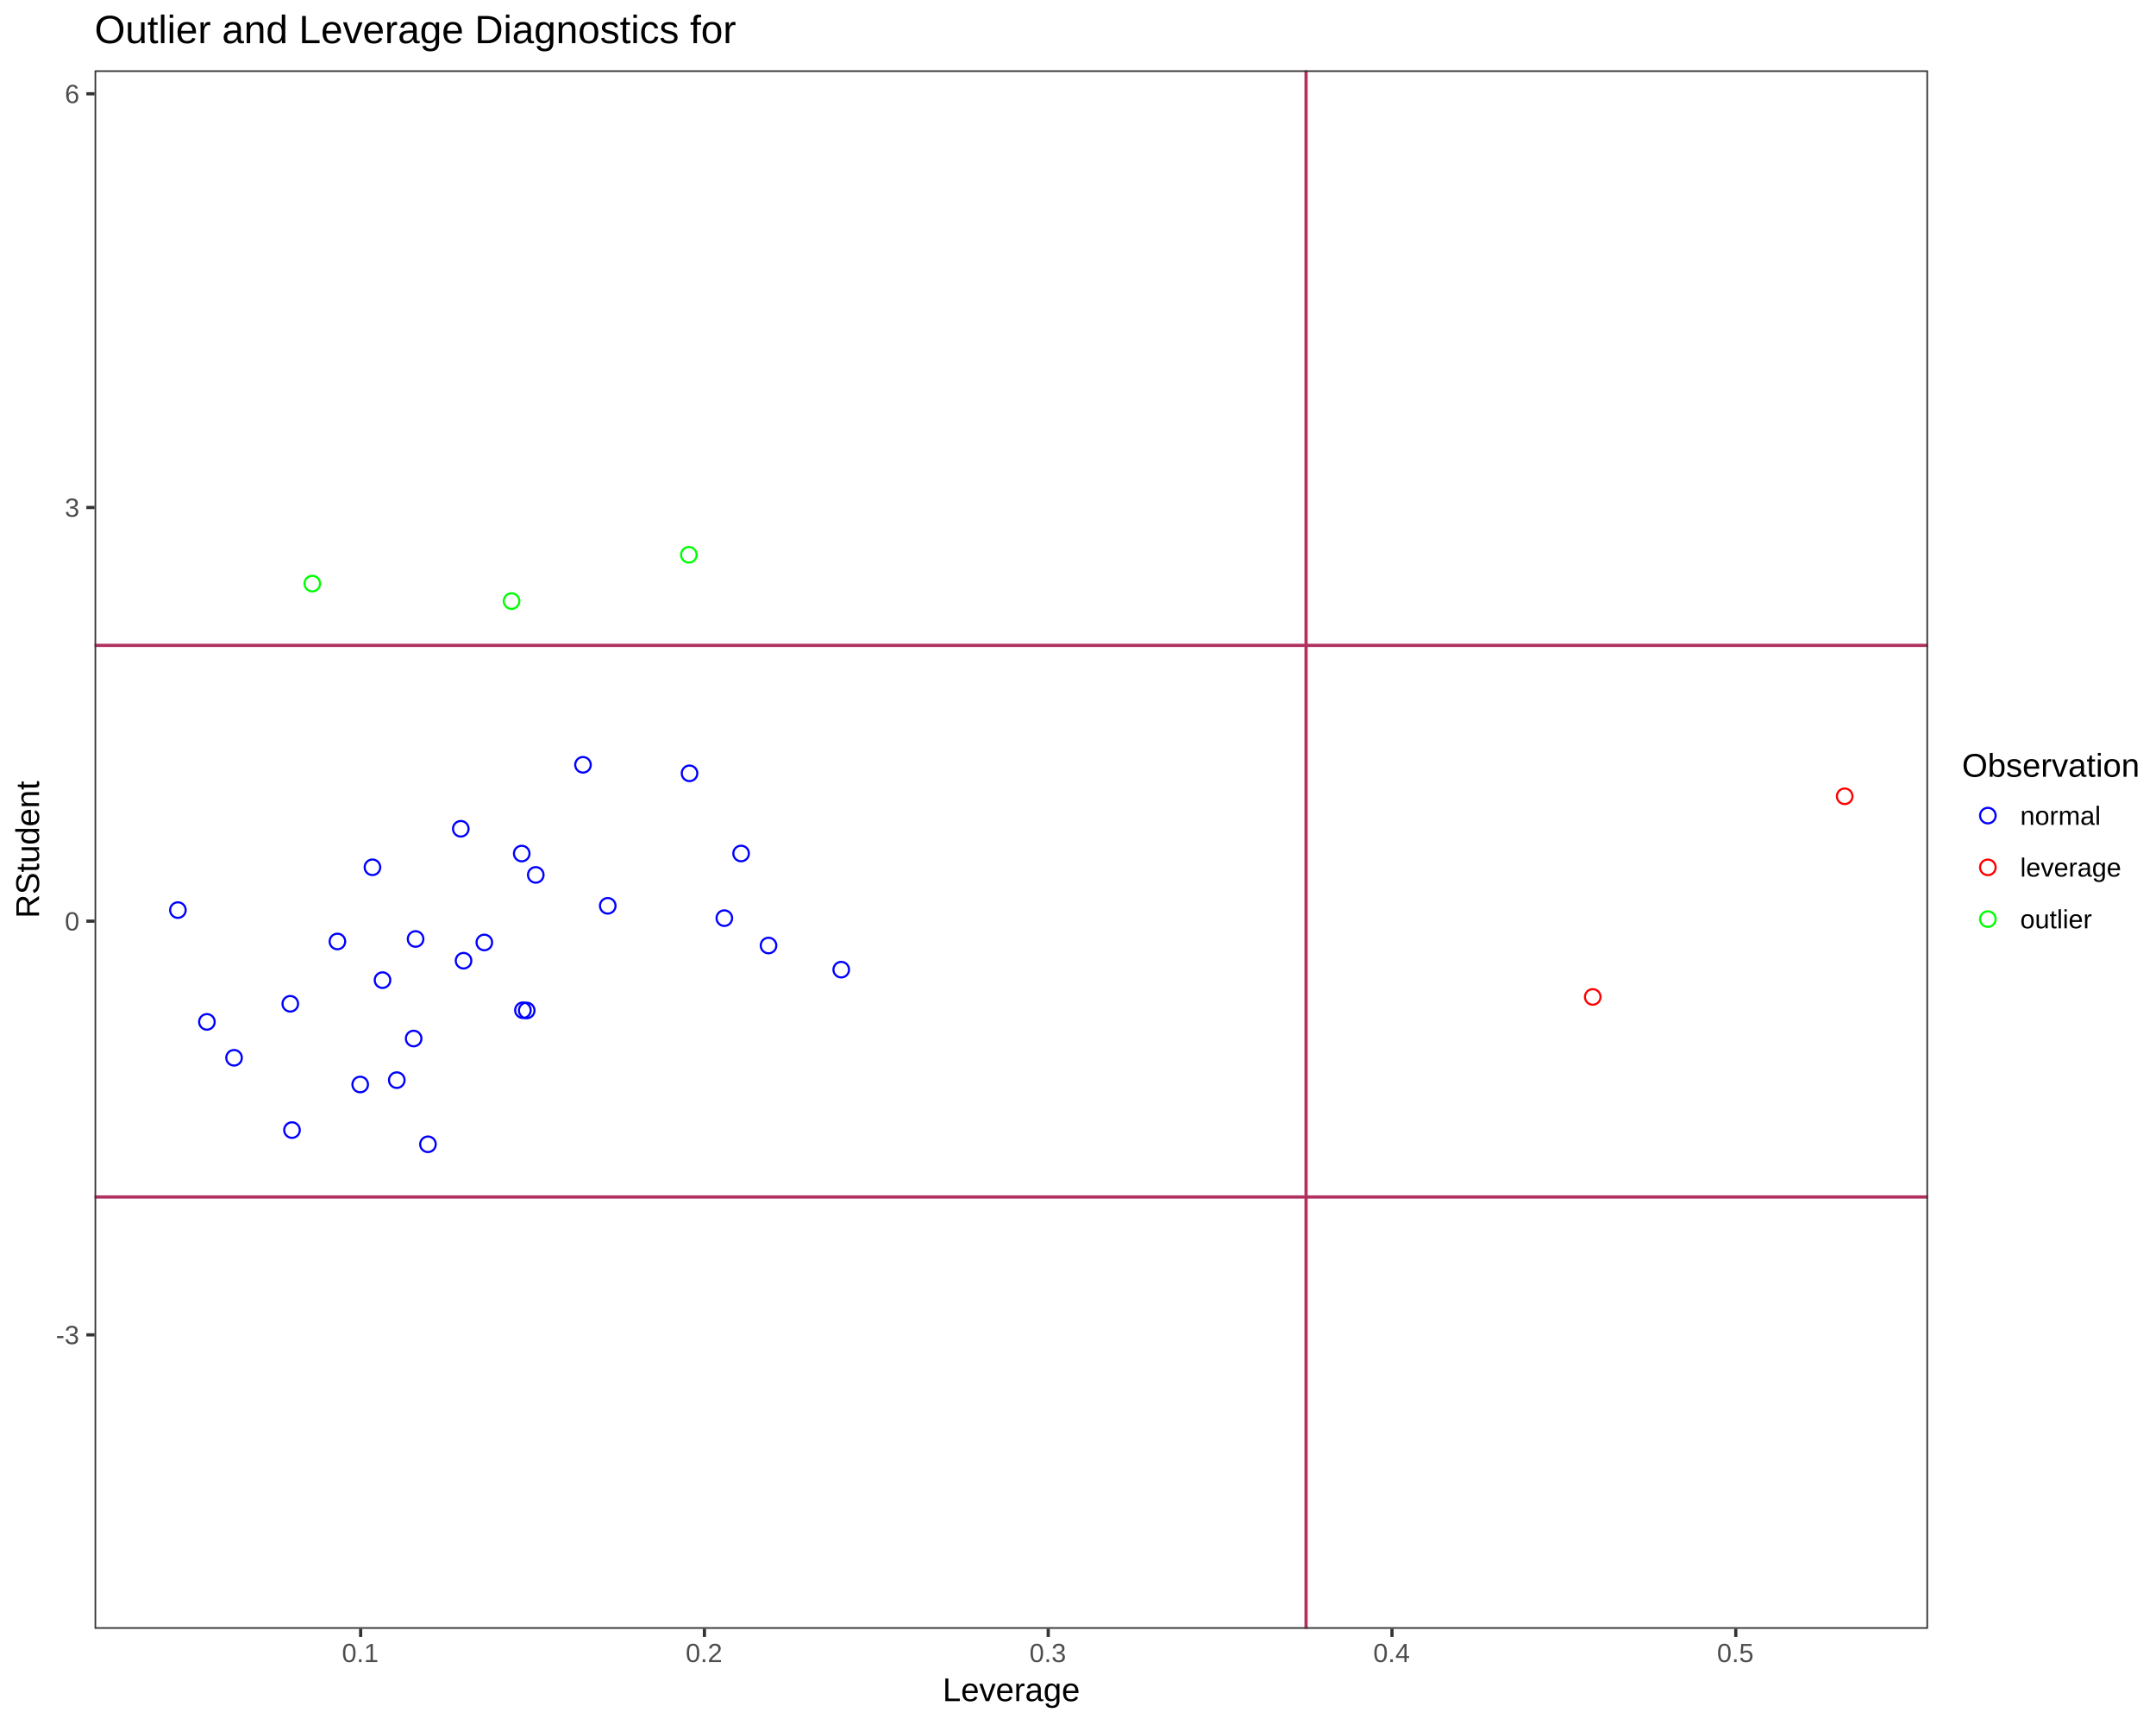
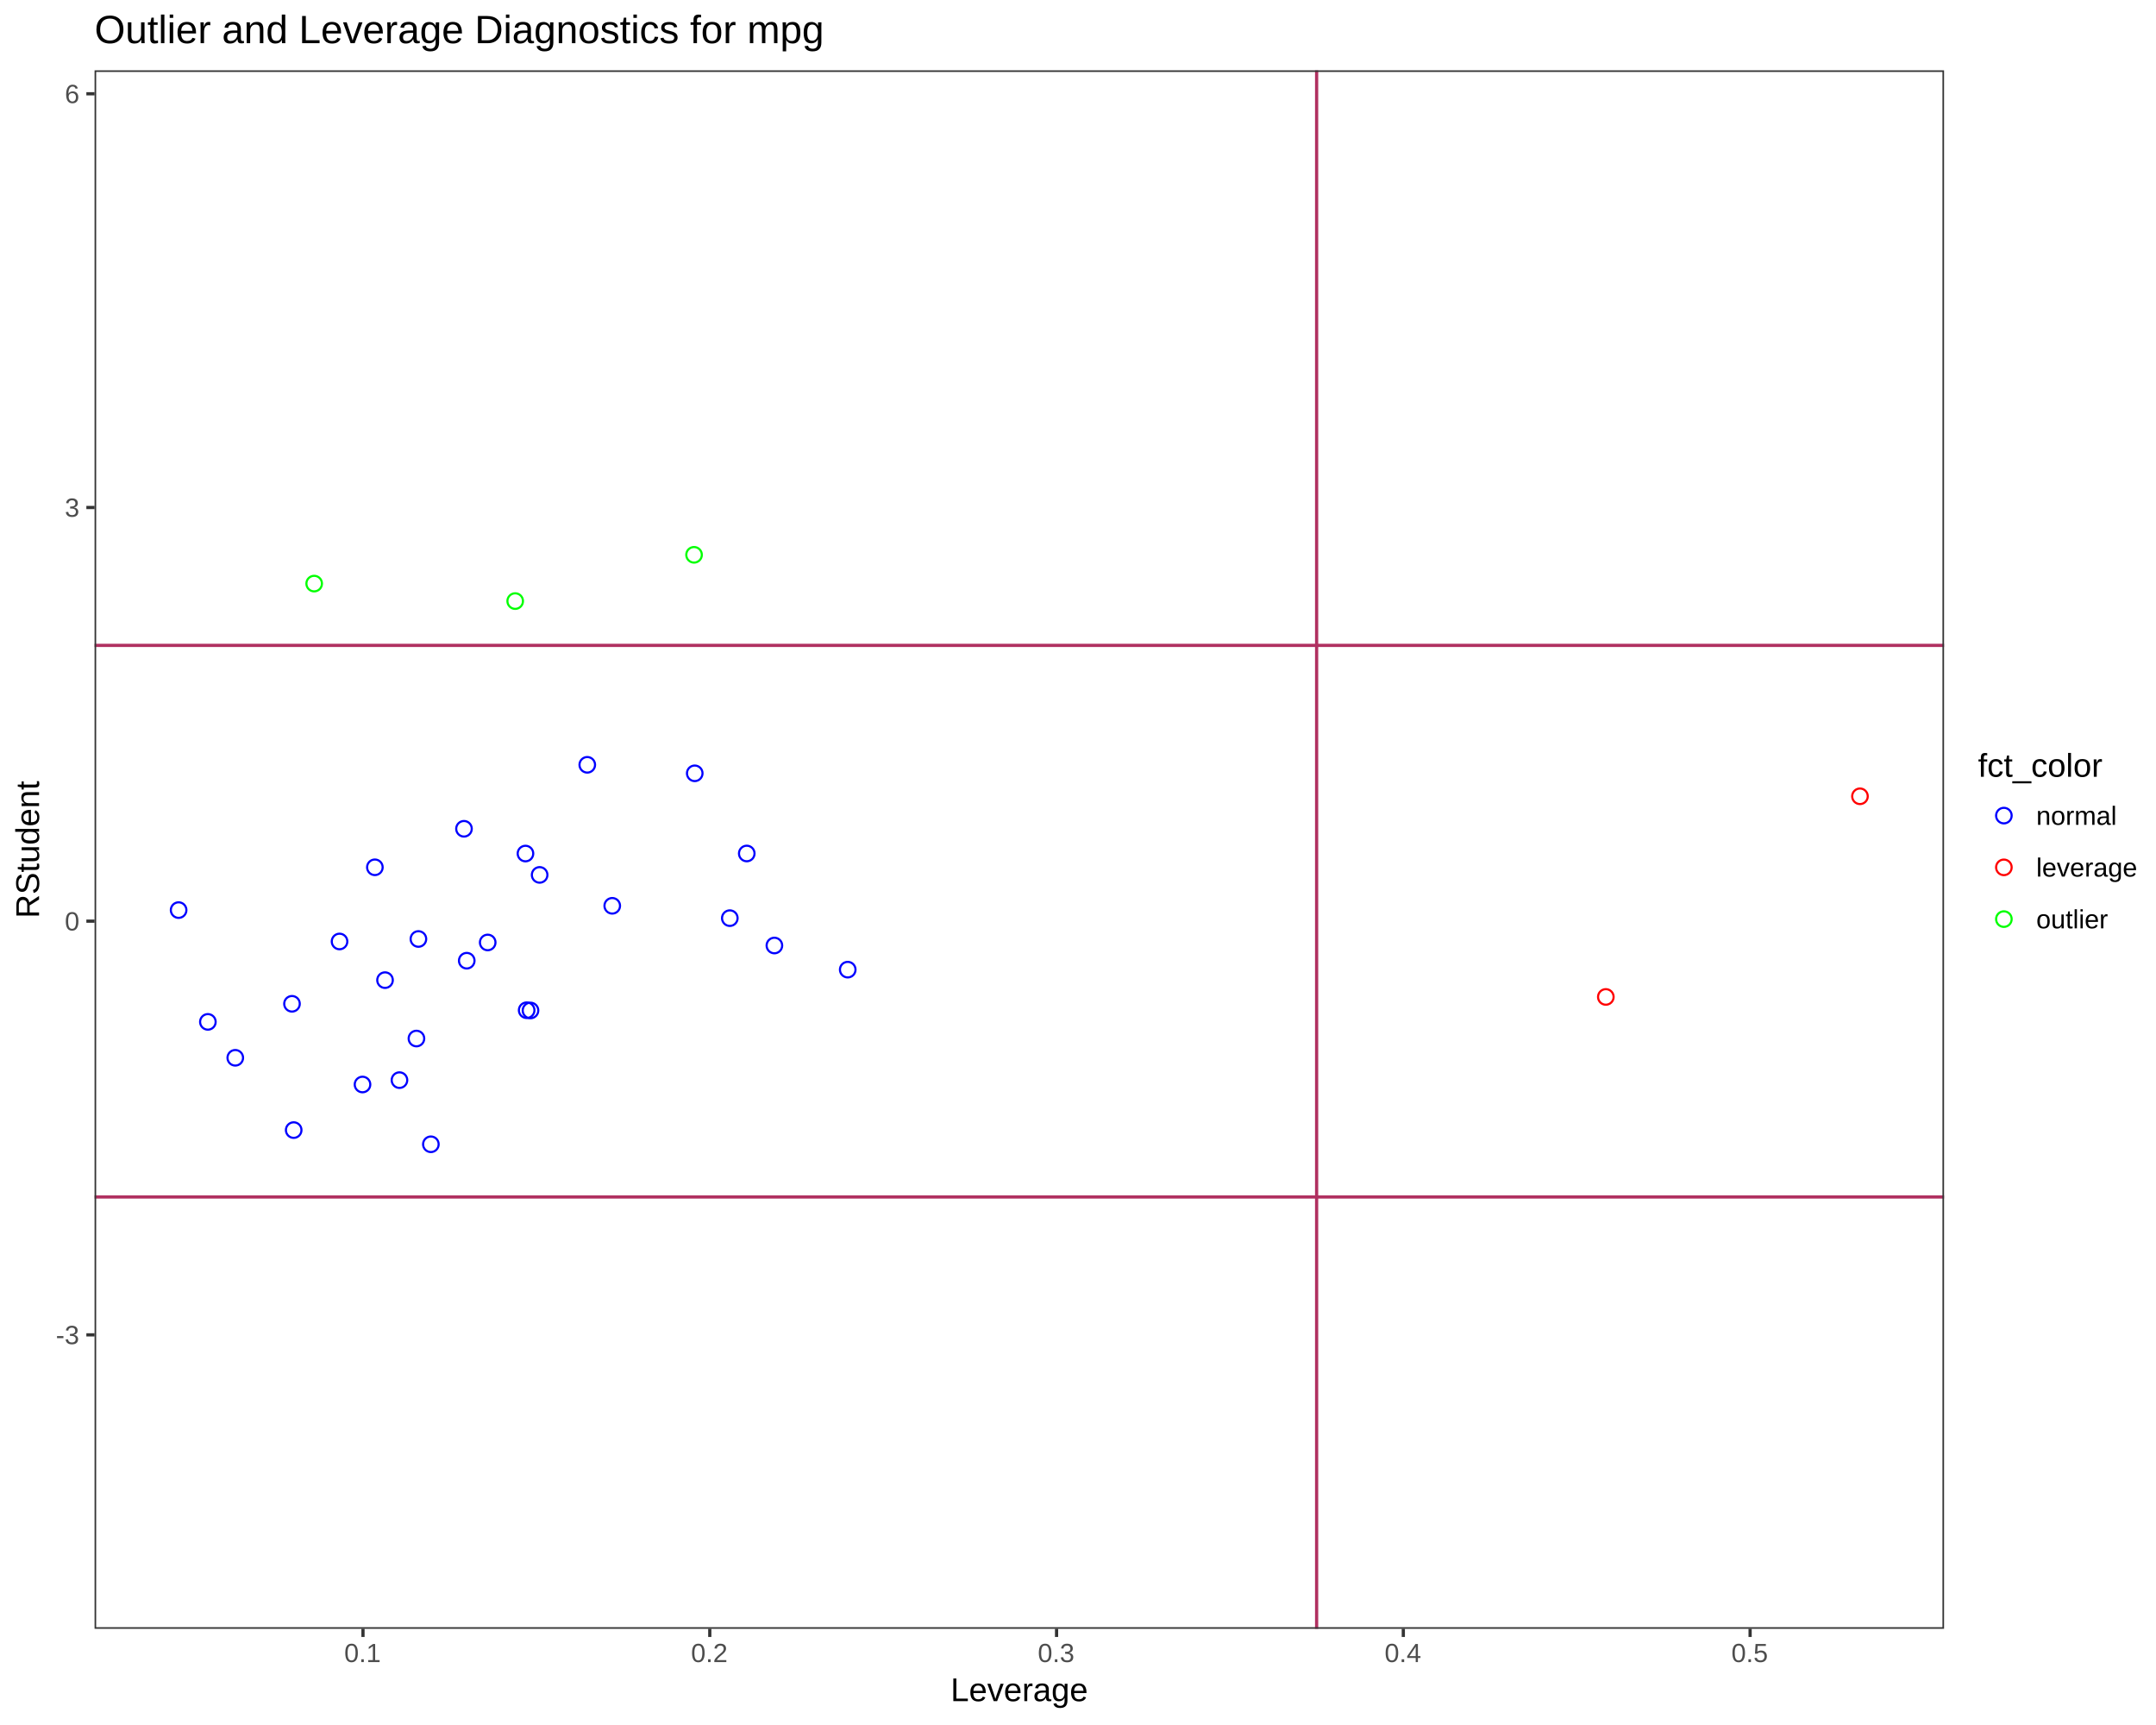
<svg xmlns="http://www.w3.org/2000/svg" viewBox="0 0 720.00 576.00">
  <defs>
    <style type="text/css">
    line, polyline, path, rect, circle {
      fill: none;
      stroke: #000000;
      stroke-linecap: round;
      stroke-linejoin: round;
      stroke-miterlimit: 10.00;
    }
  </style>
  </defs>
  <rect width="100%" height="100%" style="stroke: none; fill: #FFFFFF;" />
  <rect x="0.00" y="0.00" width="720.00" height="576.00" style="stroke-width: 1.07; stroke: #FFFFFF; fill: #FFFFFF;" />
  <defs>
-     <clipPath id="cpMzEuNTgwNHw2NDMuODc0fDU0My44NzV8MjMuNDc2Nw==">
-       <rect x="31.58" y="23.48" width="612.29" height="520.40" />
+     <clipPath id="cpMzEuNTgwNHw2NDkuMjE5fDU0My44NzV8MjMuNDc2Nw==">
+       <rect x="31.58" y="23.48" width="617.64" height="520.40" />
    </clipPath>
  </defs>
-   <rect x="31.58" y="23.48" width="612.29" height="520.40" style="stroke-width: 1.07; stroke: none; fill: #FFFFFF;" clip-path="url(#cpMzEuNTgwNHw2NDMuODc0fDU0My44NzV8MjMuNDc2Nw==)" />
-   <circle cx="175.90" cy="337.41" r="1.95pt" style="stroke-width: 0.71; stroke: #0000FF;" clip-path="url(#cpMzEuNTgwNHw2NDMuODc0fDU0My44NzV8MjMuNDc2Nw==)" />
-   <circle cx="154.80" cy="320.79" r="1.95pt" style="stroke-width: 0.71; stroke: #0000FF;" clip-path="url(#cpMzEuNTgwNHw2NDMuODc0fDU0My44NzV8MjMuNDc2Nw==)" />
-   <circle cx="78.16" cy="353.21" r="1.95pt" style="stroke-width: 0.71; stroke: #0000FF;" clip-path="url(#cpMzEuNTgwNHw2NDMuODc0fDU0My44NzV8MjMuNDc2Nw==)" />
-   <circle cx="138.79" cy="313.54" r="1.95pt" style="stroke-width: 0.71; stroke: #0000FF;" clip-path="url(#cpMzEuNTgwNHw2NDMuODc0fDU0My44NzV8MjMuNDc2Nw==)" />
-   <circle cx="202.96" cy="302.46" r="1.95pt" style="stroke-width: 0.71; stroke: #0000FF;" clip-path="url(#cpMzEuNTgwNHw2NDMuODc0fDU0My44NzV8MjMuNDc2Nw==)" />
-   <circle cx="120.29" cy="362.13" r="1.95pt" style="stroke-width: 0.71; stroke: #0000FF;" clip-path="url(#cpMzEuNTgwNHw2NDMuODc0fDU0My44NzV8MjMuNDc2Nw==)" />
-   <circle cx="174.63" cy="337.33" r="1.95pt" style="stroke-width: 0.71; stroke: #0000FF;" clip-path="url(#cpMzEuNTgwNHw2NDMuODc0fDU0My44NzV8MjMuNDc2Nw==)" />
-   <circle cx="153.88" cy="276.74" r="1.95pt" style="stroke-width: 0.71; stroke: #0000FF;" clip-path="url(#cpMzEuNTgwNHw2NDMuODc0fDU0My44NzV8MjMuNDc2Nw==)" />
-   <circle cx="531.90" cy="332.89" r="1.95pt" style="stroke-width: 0.71; stroke: #FF0000;" clip-path="url(#cpMzEuNTgwNHw2NDMuODc0fDU0My44NzV8MjMuNDc2Nw==)" />
-   <circle cx="161.74" cy="314.70" r="1.95pt" style="stroke-width: 0.71; stroke: #0000FF;" clip-path="url(#cpMzEuNTgwNHw2NDMuODc0fDU0My44NzV8MjMuNDc2Nw==)" />
-   <circle cx="138.14" cy="346.78" r="1.95pt" style="stroke-width: 0.71; stroke: #0000FF;" clip-path="url(#cpMzEuNTgwNHw2NDMuODc0fDU0My44NzV8MjMuNDc2Nw==)" />
-   <circle cx="124.38" cy="289.60" r="1.95pt" style="stroke-width: 0.71; stroke: #0000FF;" clip-path="url(#cpMzEuNTgwNHw2NDMuODc0fDU0My44NzV8MjMuNDc2Nw==)" />
-   <circle cx="59.41" cy="303.89" r="1.95pt" style="stroke-width: 0.71; stroke: #0000FF;" clip-path="url(#cpMzEuNTgwNHw2NDMuODc0fDU0My44NzV8MjMuNDc2Nw==)" />
-   <circle cx="69.10" cy="341.22" r="1.95pt" style="stroke-width: 0.71; stroke: #0000FF;" clip-path="url(#cpMzEuNTgwNHw2NDMuODc0fDU0My44NzV8MjMuNDc2Nw==)" />
-   <circle cx="241.89" cy="306.58" r="1.95pt" style="stroke-width: 0.71; stroke: #0000FF;" clip-path="url(#cpMzEuNTgwNHw2NDMuODc0fDU0My44NzV8MjMuNDc2Nw==)" />
-   <circle cx="247.49" cy="284.99" r="1.95pt" style="stroke-width: 0.71; stroke: #0000FF;" clip-path="url(#cpMzEuNTgwNHw2NDMuODc0fDU0My44NzV8MjMuNDc2Nw==)" />
-   <circle cx="230.05" cy="185.26" r="1.95pt" style="stroke-width: 0.71; stroke: #00FF00;" clip-path="url(#cpMzEuNTgwNHw2NDMuODc0fDU0My44NzV8MjMuNDc2Nw==)" />
-   <circle cx="104.29" cy="194.87" r="1.95pt" style="stroke-width: 0.71; stroke: #00FF00;" clip-path="url(#cpMzEuNTgwNHw2NDMuODc0fDU0My44NzV8MjMuNDc2Nw==)" />
-   <circle cx="174.23" cy="285.01" r="1.95pt" style="stroke-width: 0.71; stroke: #0000FF;" clip-path="url(#cpMzEuNTgwNHw2NDMuODc0fDU0My44NzV8MjMuNDc2Nw==)" />
-   <circle cx="170.83" cy="200.71" r="1.95pt" style="stroke-width: 0.71; stroke: #00FF00;" clip-path="url(#cpMzEuNTgwNHw2NDMuODc0fDU0My44NzV8MjMuNDc2Nw==)" />
-   <circle cx="142.92" cy="382.09" r="1.95pt" style="stroke-width: 0.71; stroke: #0000FF;" clip-path="url(#cpMzEuNTgwNHw2NDMuODc0fDU0My44NzV8MjMuNDc2Nw==)" />
-   <circle cx="132.51" cy="360.67" r="1.95pt" style="stroke-width: 0.71; stroke: #0000FF;" clip-path="url(#cpMzEuNTgwNHw2NDMuODc0fDU0My44NzV8MjMuNDc2Nw==)" />
-   <circle cx="97.51" cy="377.35" r="1.95pt" style="stroke-width: 0.71; stroke: #0000FF;" clip-path="url(#cpMzEuNTgwNHw2NDMuODc0fDU0My44NzV8MjMuNDc2Nw==)" />
-   <circle cx="127.74" cy="327.28" r="1.95pt" style="stroke-width: 0.71; stroke: #0000FF;" clip-path="url(#cpMzEuNTgwNHw2NDMuODc0fDU0My44NzV8MjMuNDc2Nw==)" />
-   <circle cx="230.27" cy="258.22" r="1.95pt" style="stroke-width: 0.71; stroke: #0000FF;" clip-path="url(#cpMzEuNTgwNHw2NDMuODc0fDU0My44NzV8MjMuNDc2Nw==)" />
-   <circle cx="112.68" cy="314.37" r="1.95pt" style="stroke-width: 0.71; stroke: #0000FF;" clip-path="url(#cpMzEuNTgwNHw2NDMuODc0fDU0My44NzV8MjMuNDc2Nw==)" />
-   <circle cx="178.92" cy="292.14" r="1.95pt" style="stroke-width: 0.71; stroke: #0000FF;" clip-path="url(#cpMzEuNTgwNHw2NDMuODc0fDU0My44NzV8MjMuNDc2Nw==)" />
-   <circle cx="194.69" cy="255.38" r="1.95pt" style="stroke-width: 0.71; stroke: #0000FF;" clip-path="url(#cpMzEuNTgwNHw2NDMuODc0fDU0My44NzV8MjMuNDc2Nw==)" />
-   <circle cx="280.93" cy="323.78" r="1.95pt" style="stroke-width: 0.71; stroke: #0000FF;" clip-path="url(#cpMzEuNTgwNHw2NDMuODc0fDU0My44NzV8MjMuNDc2Nw==)" />
-   <circle cx="256.65" cy="315.72" r="1.95pt" style="stroke-width: 0.71; stroke: #0000FF;" clip-path="url(#cpMzEuNTgwNHw2NDMuODc0fDU0My44NzV8MjMuNDc2Nw==)" />
-   <circle cx="616.04" cy="265.89" r="1.95pt" style="stroke-width: 0.71; stroke: #FF0000;" clip-path="url(#cpMzEuNTgwNHw2NDMuODc0fDU0My44NzV8MjMuNDc2Nw==)" />
-   <circle cx="96.94" cy="335.18" r="1.95pt" style="stroke-width: 0.71; stroke: #0000FF;" clip-path="url(#cpMzEuNTgwNHw2NDMuODc0fDU0My44NzV8MjMuNDc2Nw==)" />
-   <line x1="31.58" y1="215.50" x2="643.87" y2="215.50" style="stroke-width: 1.07; stroke: #B03060; stroke-linecap: butt;" clip-path="url(#cpMzEuNTgwNHw2NDMuODc0fDU0My44NzV8MjMuNDc2Nw==)" />
-   <line x1="31.58" y1="399.68" x2="643.87" y2="399.68" style="stroke-width: 1.07; stroke: #B03060; stroke-linecap: butt;" clip-path="url(#cpMzEuNTgwNHw2NDMuODc0fDU0My44NzV8MjMuNDc2Nw==)" />
-   <line x1="436.16" y1="543.88" x2="436.16" y2="23.48" style="stroke-width: 1.07; stroke: #B03060; stroke-linecap: butt;" clip-path="url(#cpMzEuNTgwNHw2NDMuODc0fDU0My44NzV8MjMuNDc2Nw==)" />
-   <rect x="31.58" y="23.48" width="612.29" height="520.40" style="stroke-width: 1.07; stroke: #333333;" clip-path="url(#cpMzEuNTgwNHw2NDMuODc0fDU0My44NzV8MjMuNDc2Nw==)" />
+   <rect x="31.58" y="23.48" width="617.64" height="520.40" style="stroke-width: 1.07; stroke: none; fill: #FFFFFF;" clip-path="url(#cpMzEuNTgwNHw2NDkuMjE5fDU0My44NzV8MjMuNDc2Nw==)" />
+   <circle cx="177.16" cy="337.41" r="1.95pt" style="stroke-width: 0.71; stroke: #0000FF;" clip-path="url(#cpMzEuNTgwNHw2NDkuMjE5fDU0My44NzV8MjMuNDc2Nw==)" />
+   <circle cx="155.87" cy="320.79" r="1.95pt" style="stroke-width: 0.71; stroke: #0000FF;" clip-path="url(#cpMzEuNTgwNHw2NDkuMjE5fDU0My44NzV8MjMuNDc2Nw==)" />
+   <circle cx="78.57" cy="353.21" r="1.95pt" style="stroke-width: 0.71; stroke: #0000FF;" clip-path="url(#cpMzEuNTgwNHw2NDkuMjE5fDU0My44NzV8MjMuNDc2Nw==)" />
+   <circle cx="139.73" cy="313.54" r="1.95pt" style="stroke-width: 0.71; stroke: #0000FF;" clip-path="url(#cpMzEuNTgwNHw2NDkuMjE5fDU0My44NzV8MjMuNDc2Nw==)" />
+   <circle cx="204.46" cy="302.46" r="1.95pt" style="stroke-width: 0.71; stroke: #0000FF;" clip-path="url(#cpMzEuNTgwNHw2NDkuMjE5fDU0My44NzV8MjMuNDc2Nw==)" />
+   <circle cx="121.06" cy="362.13" r="1.95pt" style="stroke-width: 0.71; stroke: #0000FF;" clip-path="url(#cpMzEuNTgwNHw2NDkuMjE5fDU0My44NzV8MjMuNDc2Nw==)" />
+   <circle cx="175.88" cy="337.33" r="1.95pt" style="stroke-width: 0.71; stroke: #0000FF;" clip-path="url(#cpMzEuNTgwNHw2NDkuMjE5fDU0My44NzV8MjMuNDc2Nw==)" />
+   <circle cx="154.95" cy="276.74" r="1.95pt" style="stroke-width: 0.71; stroke: #0000FF;" clip-path="url(#cpMzEuNTgwNHw2NDkuMjE5fDU0My44NzV8MjMuNDc2Nw==)" />
+   <circle cx="536.27" cy="332.89" r="1.95pt" style="stroke-width: 0.71; stroke: #FF0000;" clip-path="url(#cpMzEuNTgwNHw2NDkuMjE5fDU0My44NzV8MjMuNDc2Nw==)" />
+   <circle cx="162.87" cy="314.70" r="1.95pt" style="stroke-width: 0.71; stroke: #0000FF;" clip-path="url(#cpMzEuNTgwNHw2NDkuMjE5fDU0My44NzV8MjMuNDc2Nw==)" />
+   <circle cx="139.07" cy="346.78" r="1.95pt" style="stroke-width: 0.71; stroke: #0000FF;" clip-path="url(#cpMzEuNTgwNHw2NDkuMjE5fDU0My44NzV8MjMuNDc2Nw==)" />
+   <circle cx="125.19" cy="289.60" r="1.95pt" style="stroke-width: 0.71; stroke: #0000FF;" clip-path="url(#cpMzEuNTgwNHw2NDkuMjE5fDU0My44NzV8MjMuNDc2Nw==)" />
+   <circle cx="59.65" cy="303.89" r="1.95pt" style="stroke-width: 0.71; stroke: #0000FF;" clip-path="url(#cpMzEuNTgwNHw2NDkuMjE5fDU0My44NzV8MjMuNDc2Nw==)" />
+   <circle cx="69.42" cy="341.22" r="1.95pt" style="stroke-width: 0.71; stroke: #0000FF;" clip-path="url(#cpMzEuNTgwNHw2NDkuMjE5fDU0My44NzV8MjMuNDc2Nw==)" />
+   <circle cx="243.72" cy="306.58" r="1.95pt" style="stroke-width: 0.71; stroke: #0000FF;" clip-path="url(#cpMzEuNTgwNHw2NDkuMjE5fDU0My44NzV8MjMuNDc2Nw==)" />
+   <circle cx="249.38" cy="284.99" r="1.95pt" style="stroke-width: 0.71; stroke: #0000FF;" clip-path="url(#cpMzEuNTgwNHw2NDkuMjE5fDU0My44NzV8MjMuNDc2Nw==)" />
+   <circle cx="231.78" cy="185.26" r="1.95pt" style="stroke-width: 0.71; stroke: #00FF00;" clip-path="url(#cpMzEuNTgwNHw2NDkuMjE5fDU0My44NzV8MjMuNDc2Nw==)" />
+   <circle cx="104.92" cy="194.87" r="1.95pt" style="stroke-width: 0.71; stroke: #00FF00;" clip-path="url(#cpMzEuNTgwNHw2NDkuMjE5fDU0My44NzV8MjMuNDc2Nw==)" />
+   <circle cx="175.48" cy="285.01" r="1.95pt" style="stroke-width: 0.71; stroke: #0000FF;" clip-path="url(#cpMzEuNTgwNHw2NDkuMjE5fDU0My44NzV8MjMuNDc2Nw==)" />
+   <circle cx="172.05" cy="200.71" r="1.95pt" style="stroke-width: 0.71; stroke: #00FF00;" clip-path="url(#cpMzEuNTgwNHw2NDkuMjE5fDU0My44NzV8MjMuNDc2Nw==)" />
+   <circle cx="143.89" cy="382.09" r="1.95pt" style="stroke-width: 0.71; stroke: #0000FF;" clip-path="url(#cpMzEuNTgwNHw2NDkuMjE5fDU0My44NzV8MjMuNDc2Nw==)" />
+   <circle cx="133.40" cy="360.67" r="1.95pt" style="stroke-width: 0.71; stroke: #0000FF;" clip-path="url(#cpMzEuNTgwNHw2NDkuMjE5fDU0My44NzV8MjMuNDc2Nw==)" />
+   <circle cx="98.08" cy="377.35" r="1.95pt" style="stroke-width: 0.71; stroke: #0000FF;" clip-path="url(#cpMzEuNTgwNHw2NDkuMjE5fDU0My44NzV8MjMuNDc2Nw==)" />
+   <circle cx="128.58" cy="327.28" r="1.95pt" style="stroke-width: 0.71; stroke: #0000FF;" clip-path="url(#cpMzEuNTgwNHw2NDkuMjE5fDU0My44NzV8MjMuNDc2Nw==)" />
+   <circle cx="232.01" cy="258.22" r="1.95pt" style="stroke-width: 0.71; stroke: #0000FF;" clip-path="url(#cpMzEuNTgwNHw2NDkuMjE5fDU0My44NzV8MjMuNDc2Nw==)" />
+   <circle cx="113.39" cy="314.37" r="1.95pt" style="stroke-width: 0.71; stroke: #0000FF;" clip-path="url(#cpMzEuNTgwNHw2NDkuMjE5fDU0My44NzV8MjMuNDc2Nw==)" />
+   <circle cx="180.21" cy="292.14" r="1.95pt" style="stroke-width: 0.71; stroke: #0000FF;" clip-path="url(#cpMzEuNTgwNHw2NDkuMjE5fDU0My44NzV8MjMuNDc2Nw==)" />
+   <circle cx="196.12" cy="255.38" r="1.95pt" style="stroke-width: 0.71; stroke: #0000FF;" clip-path="url(#cpMzEuNTgwNHw2NDkuMjE5fDU0My44NzV8MjMuNDc2Nw==)" />
+   <circle cx="283.10" cy="323.78" r="1.95pt" style="stroke-width: 0.71; stroke: #0000FF;" clip-path="url(#cpMzEuNTgwNHw2NDkuMjE5fDU0My44NzV8MjMuNDc2Nw==)" />
+   <circle cx="258.61" cy="315.72" r="1.95pt" style="stroke-width: 0.71; stroke: #0000FF;" clip-path="url(#cpMzEuNTgwNHw2NDkuMjE5fDU0My44NzV8MjMuNDc2Nw==)" />
+   <circle cx="621.14" cy="265.89" r="1.95pt" style="stroke-width: 0.71; stroke: #FF0000;" clip-path="url(#cpMzEuNTgwNHw2NDkuMjE5fDU0My44NzV8MjMuNDc2Nw==)" />
+   <circle cx="97.51" cy="335.18" r="1.95pt" style="stroke-width: 0.71; stroke: #0000FF;" clip-path="url(#cpMzEuNTgwNHw2NDkuMjE5fDU0My44NzV8MjMuNDc2Nw==)" />
+   <line x1="31.58" y1="215.50" x2="649.22" y2="215.50" style="stroke-width: 1.07; stroke: #B03060; stroke-linecap: butt;" clip-path="url(#cpMzEuNTgwNHw2NDkuMjE5fDU0My44NzV8MjMuNDc2Nw==)" />
+   <line x1="31.58" y1="399.68" x2="649.22" y2="399.68" style="stroke-width: 1.07; stroke: #B03060; stroke-linecap: butt;" clip-path="url(#cpMzEuNTgwNHw2NDkuMjE5fDU0My44NzV8MjMuNDc2Nw==)" />
+   <line x1="439.69" y1="543.88" x2="439.69" y2="23.48" style="stroke-width: 1.07; stroke: #B03060; stroke-linecap: butt;" clip-path="url(#cpMzEuNTgwNHw2NDkuMjE5fDU0My44NzV8MjMuNDc2Nw==)" />
+   <rect x="31.58" y="23.48" width="617.64" height="520.40" style="stroke-width: 1.07; stroke: #333333;" clip-path="url(#cpMzEuNTgwNHw2NDkuMjE5fDU0My44NzV8MjMuNDc2Nw==)" />
  <defs>
    <clipPath id="cpMHw3MjB8NTc2fDA=">
      <rect x="0.00" y="0.00" width="720.00" height="576.00" />
    </clipPath>
  </defs>
  <g clip-path="url(#cpMHw3MjB8NTc2fDA=)">
    <text x="18.65" y="448.82" style="font-size: 8.80px; fill: #4D4D4D; font-family: Liberation Sans;" textLength="8.00px" lengthAdjust="spacingAndGlyphs">-3</text>
  </g>
  <g clip-path="url(#cpMHw3MjB8NTc2fDA=)">
    <text x="21.64" y="310.69" style="font-size: 8.80px; fill: #4D4D4D; font-family: Liberation Sans;" textLength="5.01px" lengthAdjust="spacingAndGlyphs">0</text>
  </g>
  <g clip-path="url(#cpMHw3MjB8NTc2fDA=)">
    <text x="21.64" y="172.55" style="font-size: 8.80px; fill: #4D4D4D; font-family: Liberation Sans;" textLength="5.01px" lengthAdjust="spacingAndGlyphs">3</text>
  </g>
  <g clip-path="url(#cpMHw3MjB8NTc2fDA=)">
    <text x="21.64" y="34.42" style="font-size: 8.80px; fill: #4D4D4D; font-family: Liberation Sans;" textLength="5.01px" lengthAdjust="spacingAndGlyphs">6</text>
  </g>
  <polyline points="28.84,445.73 31.58,445.73 " style="stroke-width: 1.07; stroke: #333333; stroke-linecap: butt;" clip-path="url(#cpMHw3MjB8NTc2fDA=)" />
  <polyline points="28.84,307.59 31.58,307.59 " style="stroke-width: 1.07; stroke: #333333; stroke-linecap: butt;" clip-path="url(#cpMHw3MjB8NTc2fDA=)" />
  <polyline points="28.84,169.46 31.58,169.46 " style="stroke-width: 1.07; stroke: #333333; stroke-linecap: butt;" clip-path="url(#cpMHw3MjB8NTc2fDA=)" />
  <polyline points="28.84,31.32 31.58,31.32 " style="stroke-width: 1.07; stroke: #333333; stroke-linecap: butt;" clip-path="url(#cpMHw3MjB8NTc2fDA=)" />
-   <polyline points="120.44,546.61 120.44,543.88 " style="stroke-width: 1.07; stroke: #333333; stroke-linecap: butt;" clip-path="url(#cpMHw3MjB8NTc2fDA=)" />
-   <polyline points="235.25,546.61 235.25,543.88 " style="stroke-width: 1.07; stroke: #333333; stroke-linecap: butt;" clip-path="url(#cpMHw3MjB8NTc2fDA=)" />
-   <polyline points="350.06,546.61 350.06,543.88 " style="stroke-width: 1.07; stroke: #333333; stroke-linecap: butt;" clip-path="url(#cpMHw3MjB8NTc2fDA=)" />
-   <polyline points="464.86,546.61 464.86,543.88 " style="stroke-width: 1.07; stroke: #333333; stroke-linecap: butt;" clip-path="url(#cpMHw3MjB8NTc2fDA=)" />
-   <polyline points="579.67,546.61 579.67,543.88 " style="stroke-width: 1.07; stroke: #333333; stroke-linecap: butt;" clip-path="url(#cpMHw3MjB8NTc2fDA=)" />
+   <polyline points="121.22,546.61 121.22,543.88 " style="stroke-width: 1.07; stroke: #333333; stroke-linecap: butt;" clip-path="url(#cpMHw3MjB8NTc2fDA=)" />
+   <polyline points="237.03,546.61 237.03,543.88 " style="stroke-width: 1.07; stroke: #333333; stroke-linecap: butt;" clip-path="url(#cpMHw3MjB8NTc2fDA=)" />
+   <polyline points="352.84,546.61 352.84,543.88 " style="stroke-width: 1.07; stroke: #333333; stroke-linecap: butt;" clip-path="url(#cpMHw3MjB8NTc2fDA=)" />
+   <polyline points="468.64,546.61 468.64,543.88 " style="stroke-width: 1.07; stroke: #333333; stroke-linecap: butt;" clip-path="url(#cpMHw3MjB8NTc2fDA=)" />
+   <polyline points="584.45,546.61 584.45,543.88 " style="stroke-width: 1.07; stroke: #333333; stroke-linecap: butt;" clip-path="url(#cpMHw3MjB8NTc2fDA=)" />
  <g clip-path="url(#cpMHw3MjB8NTc2fDA=)">
-     <text x="114.19" y="554.99" style="font-size: 8.80px; fill: #4D4D4D; font-family: Liberation Sans;" textLength="12.51px" lengthAdjust="spacingAndGlyphs">0.1</text>
+     <text x="114.96" y="554.99" style="font-size: 8.80px; fill: #4D4D4D; font-family: Liberation Sans;" textLength="12.51px" lengthAdjust="spacingAndGlyphs">0.1</text>
  </g>
  <g clip-path="url(#cpMHw3MjB8NTc2fDA=)">
-     <text x="228.99" y="554.99" style="font-size: 8.80px; fill: #4D4D4D; font-family: Liberation Sans;" textLength="12.51px" lengthAdjust="spacingAndGlyphs">0.2</text>
+     <text x="230.77" y="554.99" style="font-size: 8.80px; fill: #4D4D4D; font-family: Liberation Sans;" textLength="12.51px" lengthAdjust="spacingAndGlyphs">0.2</text>
  </g>
  <g clip-path="url(#cpMHw3MjB8NTc2fDA=)">
-     <text x="343.80" y="554.99" style="font-size: 8.80px; fill: #4D4D4D; font-family: Liberation Sans;" textLength="12.51px" lengthAdjust="spacingAndGlyphs">0.3</text>
+     <text x="346.58" y="554.99" style="font-size: 8.80px; fill: #4D4D4D; font-family: Liberation Sans;" textLength="12.51px" lengthAdjust="spacingAndGlyphs">0.3</text>
  </g>
  <g clip-path="url(#cpMHw3MjB8NTc2fDA=)">
-     <text x="458.61" y="554.99" style="font-size: 8.80px; fill: #4D4D4D; font-family: Liberation Sans;" textLength="12.51px" lengthAdjust="spacingAndGlyphs">0.4</text>
+     <text x="462.39" y="554.99" style="font-size: 8.80px; fill: #4D4D4D; font-family: Liberation Sans;" textLength="12.51px" lengthAdjust="spacingAndGlyphs">0.4</text>
  </g>
  <g clip-path="url(#cpMHw3MjB8NTc2fDA=)">
-     <text x="573.41" y="554.99" style="font-size: 8.80px; fill: #4D4D4D; font-family: Liberation Sans;" textLength="12.51px" lengthAdjust="spacingAndGlyphs">0.5</text>
+     <text x="578.20" y="554.99" style="font-size: 8.80px; fill: #4D4D4D; font-family: Liberation Sans;" textLength="12.51px" lengthAdjust="spacingAndGlyphs">0.5</text>
  </g>
  <g clip-path="url(#cpMHw3MjB8NTc2fDA=)">
-     <text x="314.79" y="568.04" style="font-size: 11.00px; font-family: Liberation Sans;" textLength="45.87px" lengthAdjust="spacingAndGlyphs">Leverage</text>
+     <text x="317.46" y="568.04" style="font-size: 11.00px; font-family: Liberation Sans;" textLength="45.87px" lengthAdjust="spacingAndGlyphs">Leverage</text>
  </g>
  <g clip-path="url(#cpMHw3MjB8NTc2fDA=)">
    <text transform="translate(13.04,306.61) rotate(-90)" style="font-size: 11.00px; font-family: Liberation Sans;" textLength="45.86px" lengthAdjust="spacingAndGlyphs">RStudent</text>
  </g>
-   <rect x="655.21" y="251.81" width="59.31" height="63.72" style="stroke-width: 1.07; stroke: none; fill: #FFFFFF;" clip-path="url(#cpMHw3MjB8NTc2fDA=)" />
+   <rect x="660.56" y="251.81" width="53.96" height="63.72" style="stroke-width: 1.07; stroke: none; fill: #FFFFFF;" clip-path="url(#cpMHw3MjB8NTc2fDA=)" />
  <g clip-path="url(#cpMHw3MjB8NTc2fDA=)">
-     <text x="655.21" y="259.38" style="font-size: 11.00px; font-family: Liberation Sans;" textLength="59.31px" lengthAdjust="spacingAndGlyphs">Observation</text>
+     <text x="660.56" y="259.38" style="font-size: 11.00px; font-family: Liberation Sans;" textLength="41.57px" lengthAdjust="spacingAndGlyphs">fct_color</text>
  </g>
-   <rect x="655.21" y="263.70" width="17.28" height="17.28" style="stroke-width: 1.07; stroke: none; fill: #FFFFFF;" clip-path="url(#cpMHw3MjB8NTc2fDA=)" />
-   <circle cx="663.85" cy="272.34" r="1.95pt" style="stroke-width: 0.71; stroke: #0000FF;" clip-path="url(#cpMHw3MjB8NTc2fDA=)" />
-   <rect x="655.21" y="280.98" width="17.28" height="17.28" style="stroke-width: 1.07; stroke: none; fill: #FFFFFF;" clip-path="url(#cpMHw3MjB8NTc2fDA=)" />
-   <circle cx="663.85" cy="289.62" r="1.95pt" style="stroke-width: 0.71; stroke: #FF0000;" clip-path="url(#cpMHw3MjB8NTc2fDA=)" />
-   <rect x="655.21" y="298.26" width="17.28" height="17.28" style="stroke-width: 1.07; stroke: none; fill: #FFFFFF;" clip-path="url(#cpMHw3MjB8NTc2fDA=)" />
-   <circle cx="663.85" cy="306.90" r="1.95pt" style="stroke-width: 0.71; stroke: #00FF00;" clip-path="url(#cpMHw3MjB8NTc2fDA=)" />
+   <rect x="660.56" y="263.70" width="17.28" height="17.28" style="stroke-width: 1.07; stroke: none; fill: #FFFFFF;" clip-path="url(#cpMHw3MjB8NTc2fDA=)" />
+   <circle cx="669.20" cy="272.34" r="1.95pt" style="stroke-width: 0.71; stroke: #0000FF;" clip-path="url(#cpMHw3MjB8NTc2fDA=)" />
+   <rect x="660.56" y="280.98" width="17.28" height="17.28" style="stroke-width: 1.07; stroke: none; fill: #FFFFFF;" clip-path="url(#cpMHw3MjB8NTc2fDA=)" />
+   <circle cx="669.20" cy="289.62" r="1.95pt" style="stroke-width: 0.71; stroke: #FF0000;" clip-path="url(#cpMHw3MjB8NTc2fDA=)" />
+   <rect x="660.56" y="298.26" width="17.28" height="17.28" style="stroke-width: 1.07; stroke: none; fill: #FFFFFF;" clip-path="url(#cpMHw3MjB8NTc2fDA=)" />
+   <circle cx="669.20" cy="306.90" r="1.95pt" style="stroke-width: 0.71; stroke: #00FF00;" clip-path="url(#cpMHw3MjB8NTc2fDA=)" />
  <g clip-path="url(#cpMHw3MjB8NTc2fDA=)">
-     <text x="674.65" y="275.43" style="font-size: 8.80px; font-family: Liberation Sans;" textLength="27.51px" lengthAdjust="spacingAndGlyphs">normal</text>
+     <text x="680.00" y="275.43" style="font-size: 8.80px; font-family: Liberation Sans;" textLength="27.51px" lengthAdjust="spacingAndGlyphs">normal</text>
  </g>
  <g clip-path="url(#cpMHw3MjB8NTc2fDA=)">
-     <text x="674.65" y="292.71" style="font-size: 8.80px; font-family: Liberation Sans;" textLength="34.52px" lengthAdjust="spacingAndGlyphs">leverage</text>
+     <text x="680.00" y="292.71" style="font-size: 8.80px; font-family: Liberation Sans;" textLength="34.52px" lengthAdjust="spacingAndGlyphs">leverage</text>
  </g>
  <g clip-path="url(#cpMHw3MjB8NTc2fDA=)">
-     <text x="674.65" y="309.99" style="font-size: 8.80px; font-family: Liberation Sans;" textLength="24.51px" lengthAdjust="spacingAndGlyphs">outlier</text>
+     <text x="680.00" y="309.99" style="font-size: 8.80px; font-family: Liberation Sans;" textLength="24.51px" lengthAdjust="spacingAndGlyphs">outlier</text>
  </g>
  <g clip-path="url(#cpMHw3MjB8NTc2fDA=)">
-     <text x="31.58" y="14.42" style="font-size: 13.20px; font-family: Liberation Sans;" textLength="214.61px" lengthAdjust="spacingAndGlyphs">Outlier and Leverage Diagnostics for </text>
+     <text x="31.58" y="14.42" style="font-size: 13.20px; font-family: Liberation Sans;" textLength="239.90px" lengthAdjust="spacingAndGlyphs">Outlier and Leverage Diagnostics for mpg</text>
  </g>
</svg>
